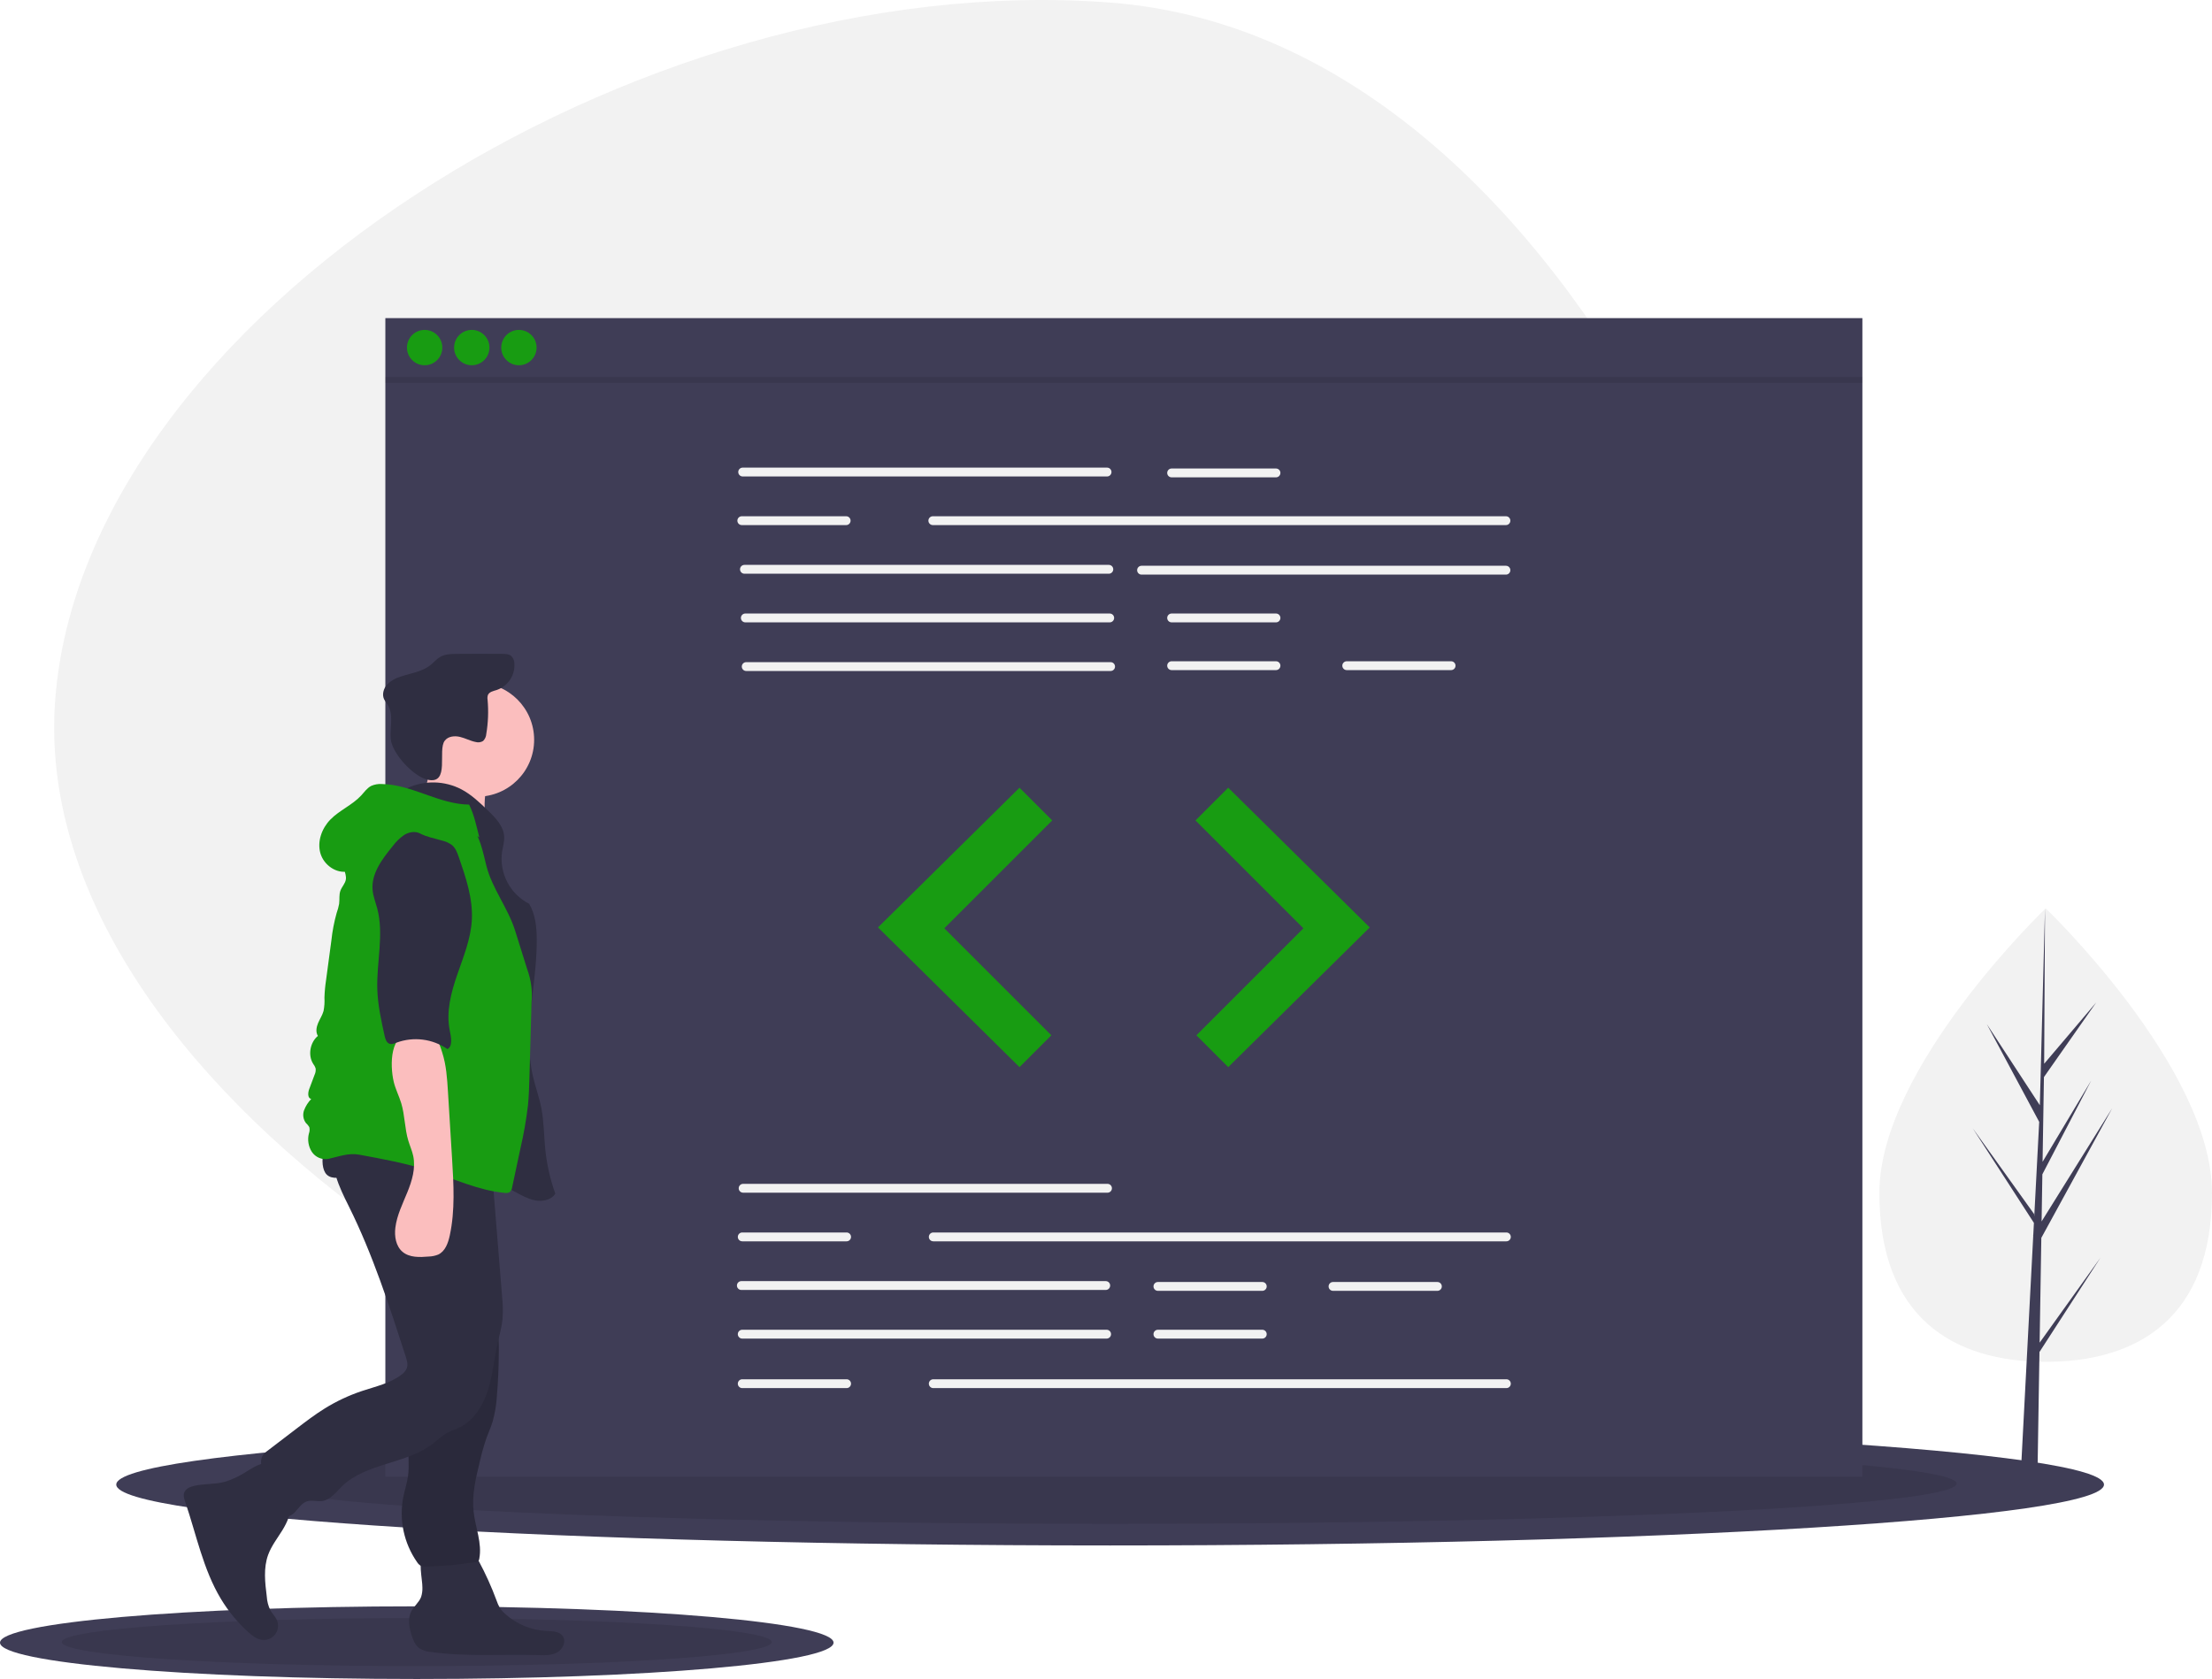
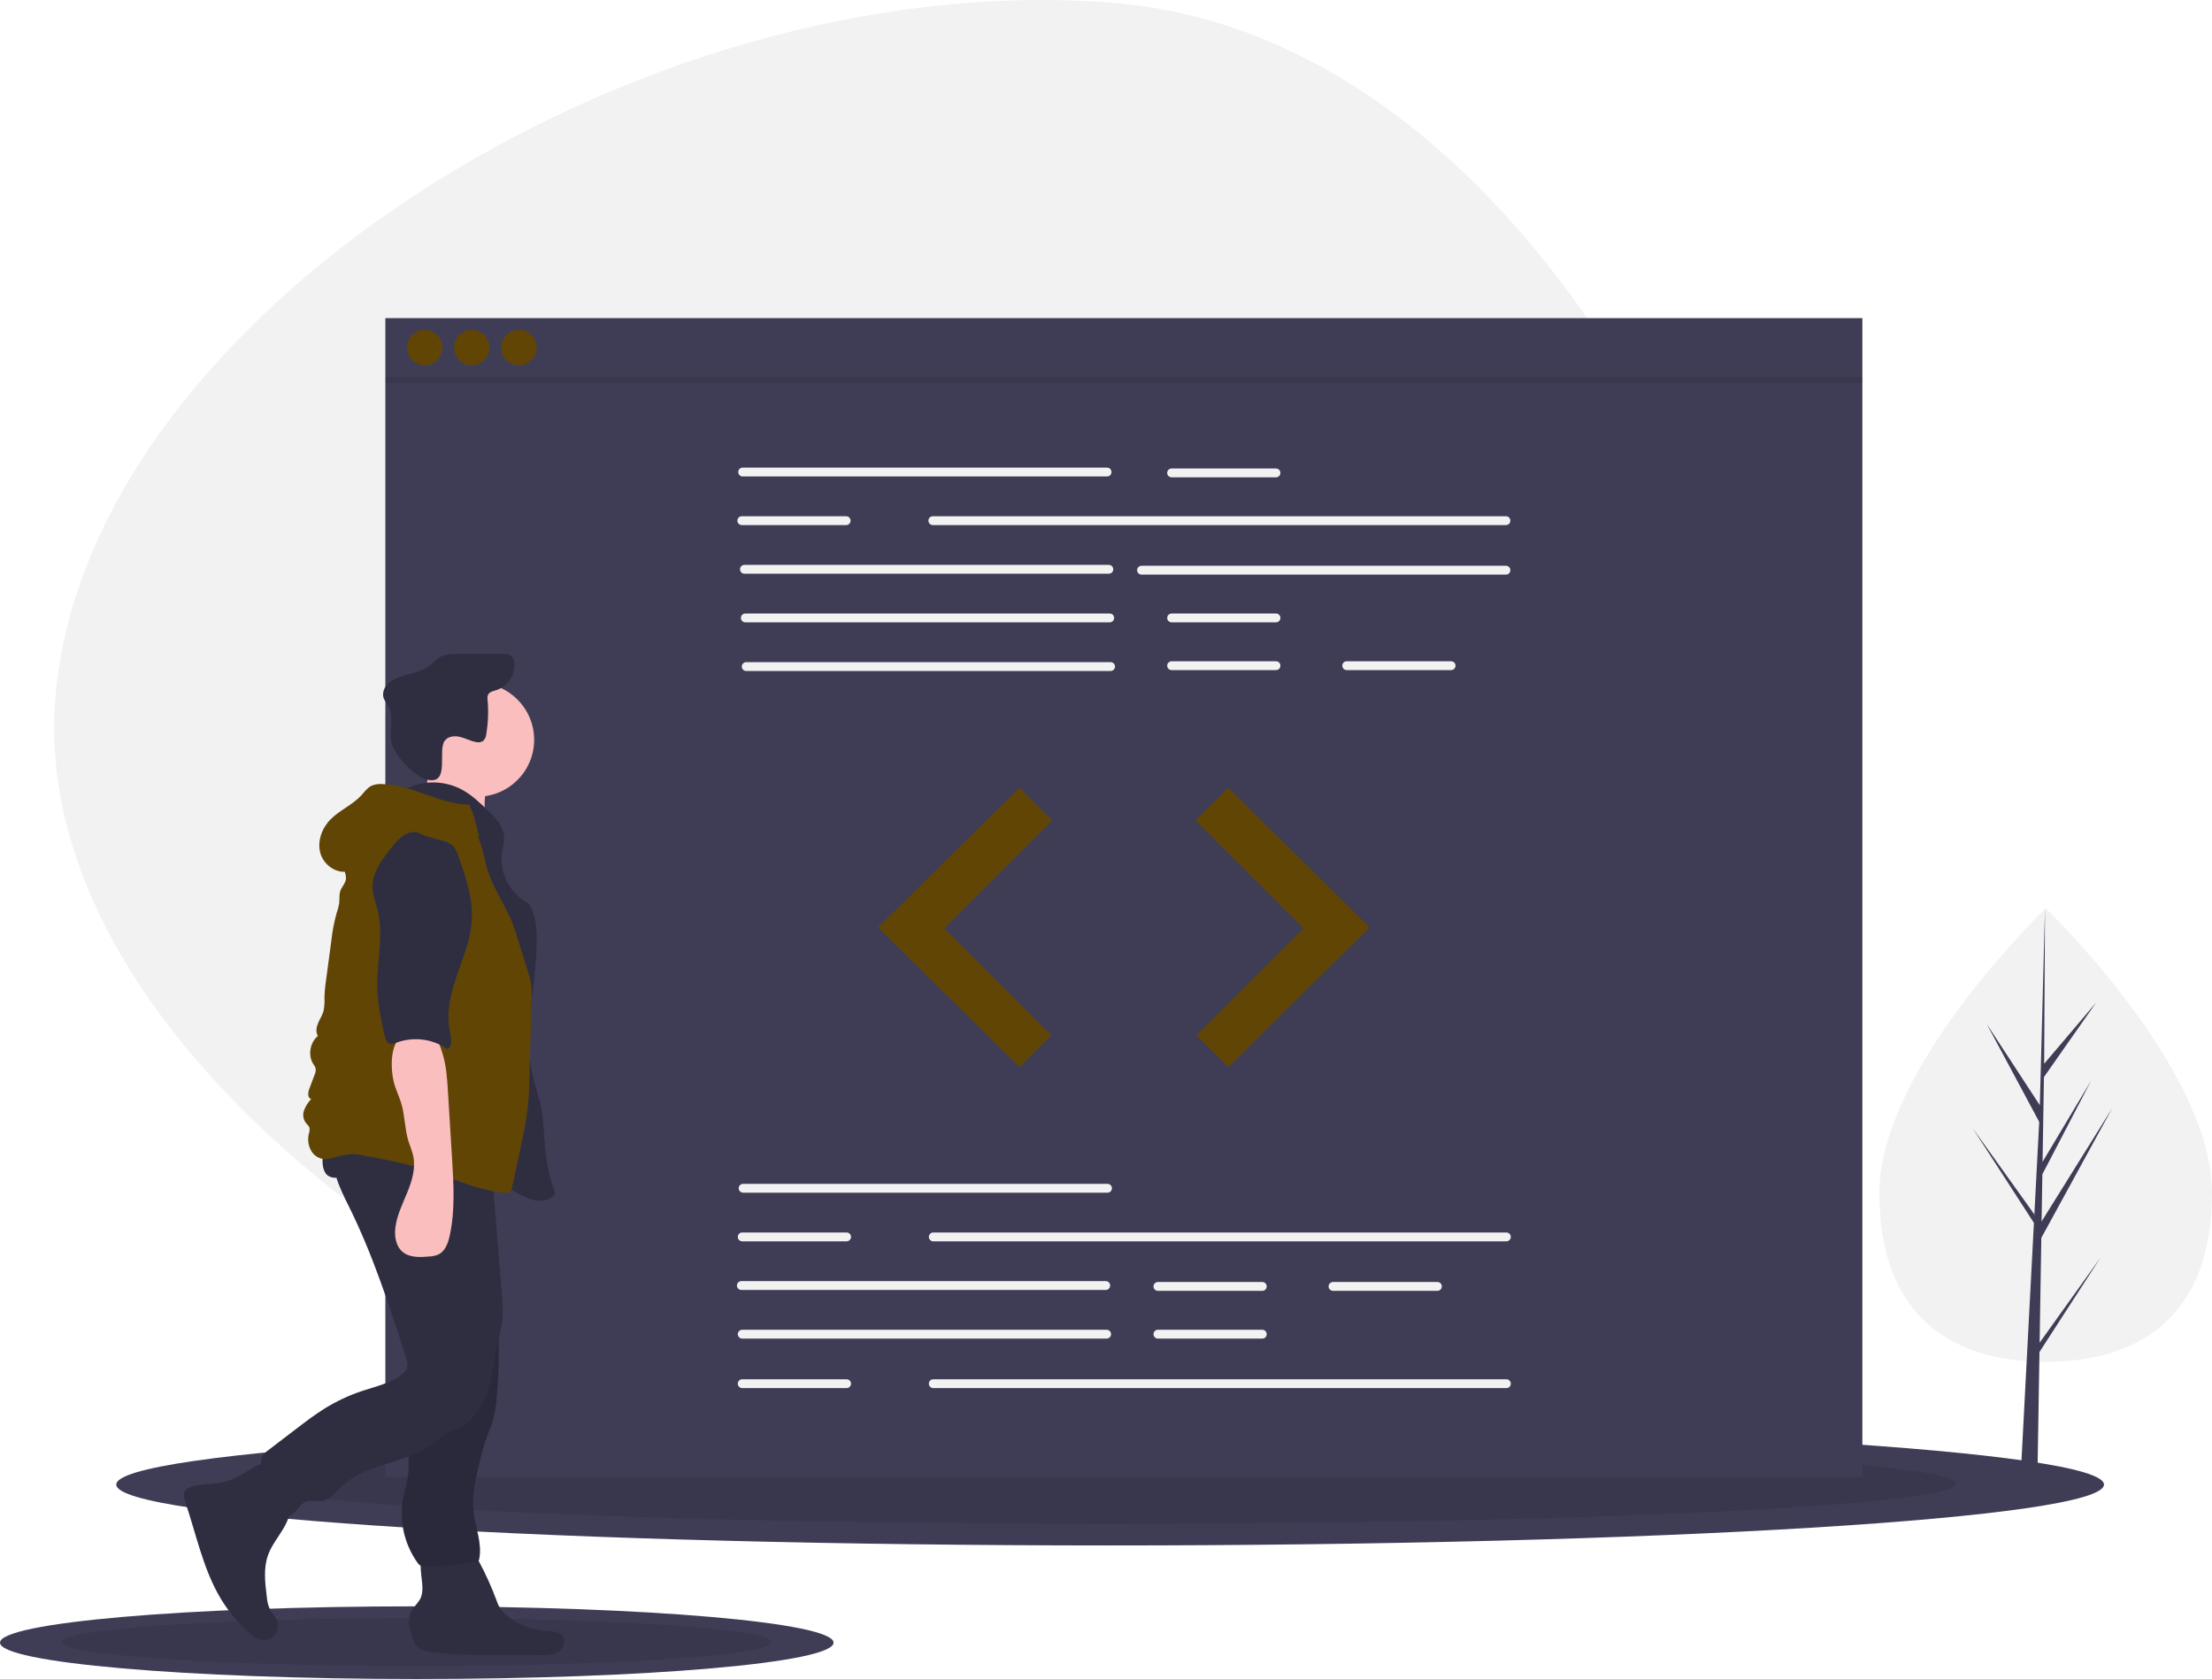
<svg xmlns="http://www.w3.org/2000/svg" data-name="Layer 1" width="1126.194" height="855" viewBox="0 0 1126.194 855">
  <path d="M544.864 755.938C302.465 737.49 13.394 549.672 28.111 356.28S322.797-17.142 565.196 1.305 947.128 381.167 932.41 574.558s-145.148 199.827-387.547 181.38z" fill="#f2f2f2" />
  <ellipse cx="565.194" cy="756" rx="506" ry="31" fill="#3f3d56" />
  <ellipse cx="565.194" cy="755.5" rx="431" ry="20.5" opacity=".1" />
  <ellipse cx="212.194" cy="836.5" rx="212.194" ry="18.5" fill="#3f3d56" />
  <ellipse cx="212.194" cy="836.202" rx="180.742" ry="12.234" opacity=".1" />
  <path fill="#3f3d56" d="M196.194 162h752v590h-752z" />
  <path d="M563.638 242.63H378.12a2.251 2.251 0 110-4.504h185.518a2.251 2.251 0 010 4.503zm203.079 24.765H474.932a2.251 2.251 0 010-4.503h291.785a2.251 2.251 0 110 4.503zM564.539 292.16H379.02a2.251 2.251 0 110-4.502h185.518a2.251 2.251 0 110 4.503zm202.178.45H581.199a2.251 2.251 0 010-4.502h185.518a2.251 2.251 0 110 4.503zm-201.728 24.316H379.471a2.251 2.251 0 010-4.503H564.99a2.251 2.251 0 110 4.503zm.451 24.766H379.921a2.251 2.251 0 010-4.503h185.517a2.251 2.251 0 110 4.503zm84.203-98.612h-53.134a2.251 2.251 0 010-4.503h53.134a2.251 2.251 0 110 4.502zm0 73.846h-53.134a2.251 2.251 0 010-4.503h53.134a2.251 2.251 0 110 4.503zm0 24.316h-53.134a2.251 2.251 0 110-4.503h53.134a2.251 2.251 0 110 4.503zm89.157 0h-53.134a2.251 2.251 0 010-4.503h53.133a2.251 2.251 0 110 4.503zm-307.996-73.847H377.67a2.251 2.251 0 010-4.503h53.134a2.251 2.251 0 010 4.503zM563.863 607.36H378.346a2.251 2.251 0 010-4.502h185.517a2.251 2.251 0 010 4.503zm-.9 49.532H377.445a2.251 2.251 0 110-4.503h185.518a2.251 2.251 0 010 4.503zm.45 24.766H377.895a2.251 2.251 0 110-4.503h185.518a2.251 2.251 0 110 4.503zm79.25-24.316H589.53a2.251 2.251 0 010-4.503h53.133a2.251 2.251 0 010 4.503zm0 24.316H589.53a2.251 2.251 0 010-4.503h53.133a2.251 2.251 0 110 4.503zm89.157-24.316h-53.134a2.251 2.251 0 110-4.503h53.134a2.251 2.251 0 010 4.503zm35.122-25.216H475.157a2.251 2.251 0 010-4.503h291.785a2.251 2.251 0 010 4.503zm-335.913 0h-53.134a2.251 2.251 0 010-4.503h53.134a2.251 2.251 0 010 4.503zm335.913 74.748H475.157a2.251 2.251 0 110-4.503h291.785a2.251 2.251 0 010 4.503zm-335.913 0h-53.134a2.251 2.251 0 110-4.503h53.134a2.251 2.251 0 110 4.503z" fill="#f2f2f2" />
-   <path fill="#189c12" d="M519.06 401.13l-72.046 71.145 72.046 71.145 16.21-16.21-54.484-54.485 54.934-54.935-16.66-16.66zm106.267 0l72.046 71.145-72.046 71.145-16.21-16.21 54.485-54.485-54.935-54.935 16.66-16.66z" />
-   <circle cx="216.194" cy="177" r="9" fill="#189c12" />
-   <circle cx="240.194" cy="177" r="9" fill="#189c12" />
-   <circle cx="264.194" cy="177" r="9" fill="#189c12" />
+   <path fill="#614505" d="M519.06 401.13l-72.046 71.145 72.046 71.145 16.21-16.21-54.484-54.485 54.934-54.935-16.66-16.66zm106.267 0l72.046 71.145-72.046 71.145-16.21-16.21 54.485-54.485-54.935-54.935 16.66-16.66z" />
+   <circle cx="216.194" cy="177" r="9" fill="#614505" />
+   <circle cx="240.194" cy="177" r="9" fill="#614505" />
+   <circle cx="264.194" cy="177" r="9" fill="#614505" />
  <path opacity=".1" d="M196.194 192h752v3h-752z" />
  <path d="M1126.194 607.454c0 63.77-37.911 86.037-84.677 86.037s-84.676-22.266-84.676-86.037 84.676-144.898 84.676-144.898 84.677 81.126 84.677 144.898z" fill="#f2f2f2" />
  <path fill="#3f3d56" d="M1038.433 683.736l.867-53.371 36.091-66.027-35.955 57.655.39-23.998 24.873-47.769-24.77 41.419.701-43.161 26.635-38.031-26.525 31.244.438-79.141-2.753 104.769.226-4.322-27.08-41.451 26.646 49.748-2.523 48.203-.075-1.28-31.219-43.621 31.124 48.141-.315 6.028-.057.091.026.495-6.402 122.296h8.553l1.026-63.168 31.049-48.024-30.971 43.275z" />
  <path d="M122.622 751.091a43.126 43.126 0 01-8.178 3.503c-5.08 1.387-10.508.878-15.638 2.063-2.1.485-4.386 1.499-5.054 3.548-.49 1.504.043 3.127.554 4.624 5.668 16.62 9.085 34.266 18.125 49.32a74.64 74.64 0 0013.992 16.988c2.056 1.852 4.385 3.664 7.136 3.955a7.248 7.248 0 007.37-10.182c-.81-1.801-2.317-3.197-3.289-4.916a18.757 18.757 0 01-1.819-6.99c-.893-7.11-1.754-14.538.71-21.266 1.651-4.512 4.681-8.359 7.206-12.447s4.621-8.772 4.06-13.544c-.384-3.257-1.972-6.237-3.65-9.054-1.682-2.823-5.005-10.409-8.383-11.35-3.507-.979-10.084 4.181-13.142 5.748zm92.435 57.409a14.019 14.019 0 01-.664 4.745c-1.057 2.793-3.68 4.706-5.036 7.367-1.885 3.7-1.03 8.174.218 12.135.783 2.483 1.81 5.067 3.913 6.602a12.893 12.893 0 005.954 1.908c18.036 2.496 36.358 1.064 54.558 1.587 3.317.095 6.83.211 9.725-1.41s4.686-5.697 2.717-8.368c-1.769-2.398-5.265-2.376-8.242-2.517a33.912 33.912 0 01-20.913-8.615 15.112 15.112 0 01-2.934-3.377 20.753 20.753 0 01-1.534-3.517 156.799 156.799 0 00-9.083-20.119c-.98-1.815-2.087-3.705-3.906-4.676a10.323 10.323 0 00-4.24-.926c-4.536-.294-16.283-1.838-19.79 1.69-3.242 3.26-.672 13.351-.743 17.491z" fill="#2f2e41" />
  <circle cx="242.971" cy="376.72" r="28.975" fill="#fbbebe" />
  <path d="M216.806 400.646c-1.724 4.614-4.647 8.947-8.9 11.43l40.074 8.174a42.453 42.453 0 01-.562-17.869 10.3 10.3 0 00.24-4.409c-.754-2.907-4.027-4.306-6.955-4.974-7.314-1.667-13.782-2.561-20.579-5.792-2.077 3.557-1.787 9.34-3.318 13.44z" fill="#fbbebe" />
  <path d="M207.57 401.227a31.338 31.338 0 0127.314.714c5.138 2.707 9.392 6.794 13.571 10.826 3.853 3.717 7.963 7.972 8.236 13.319.133 2.59-.676 5.122-1.084 7.683a25.766 25.766 0 0013.78 26.47c3.184 5.303 3.84 11.729 3.89 17.914.185 23.436-7.21 47.16-1.93 69.995 1.239 5.362 3.16 10.554 4.231 15.952 1.387 6.99 1.319 14.18 2.044 21.27a95.266 95.266 0 005.114 22.495c-1.744 2.774-5.374 3.837-8.643 3.613s-6.325-1.644-9.242-3.136c-14.123-7.227-27.059-16.757-41.687-22.9-9.677-4.063-19.987-6.595-29.376-11.288s-18.12-12.142-20.99-22.238c-1.241-4.365-1.318-8.965-1.385-13.503-.286-19.114-.55-38.436 3.61-57.094 3.669-16.453 10.741-32.194 12.284-48.98.502-5.465.513-11.314 3.566-15.874 4.315-6.445 13.632-8.114 16.698-15.238z" fill="#2f2e41" />
  <path d="M226.492 377.13c1.707-2.228 5-2.531 7.727-1.872s5.243 2.064 7.998 2.598a4.675 4.675 0 003.743-.526 5.444 5.444 0 001.616-3.57 68.163 68.163 0 00.67-17.38 5.147 5.147 0 01.16-2.438c.681-1.643 2.762-2.034 4.461-2.562a13.316 13.316 0 009.013-13.633 5.42 5.42 0 00-1.657-3.74c-1.175-.958-2.82-1.017-4.336-1.029q-11.683-.094-23.366.006c-2.883.024-5.91.095-8.41 1.532-1.847 1.063-3.221 2.773-4.88 4.112-4.326 3.491-10.178 4.201-15.441 5.99a15.308 15.308 0 00-6.768 4.036c-1.75 2-2.592 4.974-1.492 7.393a26.252 26.252 0 001.886 2.904c3.105 4.964 1.038 11.403 1.502 17.24.579 7.288 11.365 19.111 18.679 20.836 11.807 2.784 4.986-15.113 8.895-19.898zm-16.358 319.553c.745 5.321 1.701 10.661 1.446 16.029-.357 7.493-3.06 14.714-3.56 22.2-.372 5.59.49 11.241-.286 16.79-.497 3.554-1.656 6.979-2.373 10.494a43.395 43.395 0 006.973 33.266 5.448 5.448 0 002.024 1.96 5.714 5.714 0 002.507.333 179.947 179.947 0 0025.17-2.288 2.414 2.414 0 001.617-.713 2.266 2.266 0 00.35-.954c1.545-7.936-1.976-15.893-2.871-23.928-.956-8.58 1.103-17.178 3.146-25.565a113.548 113.548 0 013.467-12.228c.988-2.697 2.181-5.32 3.037-8.063a61.46 61.46 0 002.202-13.202q.892-10.575.945-21.2a88.958 88.958 0 00-1.665-20.01c-1.878-8.337-5.724-16.08-9.536-23.73a15.029 15.029 0 00-5.618 2.67 125.38 125.38 0 01-15.35 8.481c-3.567 1.657-10.522 2.834-12.786 6.286-2.232 3.405-.792 10.35-.621 14.106q.439 9.667 1.782 19.266z" fill="#2f2e41" />
  <path d="M210.134 696.683c.745 5.321 1.701 10.661 1.446 16.029-.357 7.493-3.06 14.714-3.56 22.2-.372 5.59.49 11.241-.286 16.79-.497 3.554-1.656 6.979-2.373 10.494a43.395 43.395 0 006.973 33.266 5.448 5.448 0 002.024 1.96 5.714 5.714 0 002.507.333 179.947 179.947 0 0025.17-2.288 2.414 2.414 0 001.617-.713 2.266 2.266 0 00.35-.954c1.545-7.936-1.976-15.893-2.871-23.928-.956-8.58 1.103-17.178 3.146-25.565a113.548 113.548 0 013.467-12.228c.988-2.697 2.181-5.32 3.037-8.063a61.46 61.46 0 002.202-13.202q.892-10.575.945-21.2a88.958 88.958 0 00-1.665-20.01c-1.878-8.337-5.724-16.08-9.536-23.73a15.029 15.029 0 00-5.618 2.67 125.38 125.38 0 01-15.35 8.481c-3.567 1.657-10.522 2.834-12.786 6.286-2.232 3.405-.792 10.35-.621 14.106q.439 9.667 1.782 19.266z" opacity=".1" />
  <path d="M170.961 583.018c-3.848 10.36 1.808 21.554 6.722 31.452 12.106 24.386 20.513 50.408 28.875 76.317.626 1.941 1.252 4.059.554 5.975a7.825 7.825 0 01-2.822 3.347c-5.766 4.379-13.107 5.938-19.975 8.23a90.184 90.184 0 00-18.943 8.88c-4.976 3.083-9.639 6.643-14.291 10.197l-14.812 11.312a9.903 9.903 0 00-2.476 2.397c-1.429 2.241-.844 5.167-.132 7.728a131.432 131.432 0 007.252 19.792 6.911 6.911 0 002.63 3.447c2.312 1.242 5.14-.405 6.905-2.347s3.292-4.36 5.78-5.193c2.487-.833 5.223.176 7.819-.189 4.198-.59 6.986-4.457 10.012-7.426 12.366-12.131 33.01-11.251 46.613-21.977a59.228 59.228 0 016.23-4.868c2.3-1.36 4.908-2.105 7.294-3.307 7.257-3.654 11.819-11.208 14.262-18.957s3.141-15.928 4.897-23.86c.908-4.101 2.103-8.158 2.507-12.339a66.094 66.094 0 00-.253-11.666l-4.908-60.715c-.4-4.943-.8-9.893-1.576-14.79-14.577.52-29.143 1.107-43.728 1.28-11.605.136-23.424.948-34.436-2.72z" fill="#2f2e41" />
  <path d="M165.602 597.221c1.978 3.18 6.79 3.114 10.105 1.37s5.889-4.672 9.21-6.4c4.464-2.323 9.747-2.236 14.777-2.094 7.963.225 16.025.465 23.687 2.647 7.924 2.257 15.64 6.603 23.834 5.736 1.425-.15 2.985-.56 3.76-1.765a5.544 5.544 0 00.62-2.836l.268-7.159a6.464 6.464 0 00-.57-3.625 6.082 6.082 0 00-2.716-2.08c-11.663-5.646-24.964-6.697-37.915-7.14q-9.874-.34-19.757-.28c-5.591.035-12.303-.774-17.739.72-7.295 2.005-11.265 16.954-7.563 22.906z" fill="#2f2e41" />
-   <path d="M238.84 409.726c-15.283-.136-29.132-10.223-44.413-10.469a11.514 11.514 0 00-5.392.93c-2.13 1.073-3.53 3.147-5.147 4.9-4.518 4.892-11.061 7.504-15.703 12.28-4.352 4.478-6.773 11.15-5.055 17.153s8.204 10.609 14.28 9.165a36.8 36.8 0 0114.336-19.479 72.887 72.887 0 0111.206-5.882c6.868-3.112 14.547-6.283 21.718-3.95a30.638 30.638 0 017.409 4.04l11.954 8.03c-1.393-5.494-2.646-11.656-5.194-16.718z" fill="#189c12" />
-   <path d="M175.65 438.374c-2.03 2.532.893 6.2.446 9.413-.298 2.135-2.055 3.766-2.786 5.793-.758 2.1-.356 4.427-.644 6.642a28.489 28.489 0 01-1.275 4.73 84.975 84.975 0 00-2.686 14.025l-2.675 19.975a75.681 75.681 0 00-.846 9.078 27.107 27.107 0 01-.452 6.787c-.592 2.183-1.904 4.093-2.786 6.176s-1.292 4.602-.1 6.524c-3.991 3.325-5.178 9.854-2.387 14.235a7.9 7.9 0 011.23 2.265 5.82 5.82 0 01-.542 3.34l-2.704 7.207c-.693 1.845-.912 4.653 1.013 5.074a17.006 17.006 0 00-3.651 5.767 6.866 6.866 0 00.972 6.506 8.289 8.289 0 011.695 2.056 5.473 5.473 0 01-.196 3.243 11.906 11.906 0 001.473 9.334 8.371 8.371 0 008.418 3.608c5.41-1.22 10.273-3.147 15.728-2.146 11.746 2.156 23.53 4.32 34.906 7.952 12.984 4.146 25.556 10.225 39.126 11.5a3.798 3.798 0 002.617-.406 3.93 3.93 0 001.21-2.488l4.194-19.665a202.363 202.363 0 003.855-22.027c.477-4.781.613-9.59.75-14.393l1.08-38.23a38.197 38.197 0 00-2.2-16.62l-6.218-19.848c-3.548-11.327-11.687-21.372-14.585-32.882-1.834-7.285-3.19-15.103-8.108-20.781-7.013-8.095-19.145-9.354-29.764-7.962-4.797.628-9.636 1.714-13.785 4.201-4.798 2.877-8.333 7.41-11.753 11.837-2.818 3.649-5.687 6.582-8.57 10.18z" fill="#189c12" />
+   <path d="M238.84 409.726c-15.283-.136-29.132-10.223-44.413-10.469a11.514 11.514 0 00-5.392.93c-2.13 1.073-3.53 3.147-5.147 4.9-4.518 4.892-11.061 7.504-15.703 12.28-4.352 4.478-6.773 11.15-5.055 17.153s8.204 10.609 14.28 9.165a36.8 36.8 0 0114.336-19.479 72.887 72.887 0 0111.206-5.882c6.868-3.112 14.547-6.283 21.718-3.95a30.638 30.638 0 017.409 4.04l11.954 8.03c-1.393-5.494-2.646-11.656-5.194-16.718z" fill="#614505" />
+   <path d="M175.65 438.374c-2.03 2.532.893 6.2.446 9.413-.298 2.135-2.055 3.766-2.786 5.793-.758 2.1-.356 4.427-.644 6.642a28.489 28.489 0 01-1.275 4.73 84.975 84.975 0 00-2.686 14.025l-2.675 19.975a75.681 75.681 0 00-.846 9.078 27.107 27.107 0 01-.452 6.787c-.592 2.183-1.904 4.093-2.786 6.176s-1.292 4.602-.1 6.524c-3.991 3.325-5.178 9.854-2.387 14.235a7.9 7.9 0 011.23 2.265 5.82 5.82 0 01-.542 3.34l-2.704 7.207c-.693 1.845-.912 4.653 1.013 5.074a17.006 17.006 0 00-3.651 5.767 6.866 6.866 0 00.972 6.506 8.289 8.289 0 011.695 2.056 5.473 5.473 0 01-.196 3.243 11.906 11.906 0 001.473 9.334 8.371 8.371 0 008.418 3.608c5.41-1.22 10.273-3.147 15.728-2.146 11.746 2.156 23.53 4.32 34.906 7.952 12.984 4.146 25.556 10.225 39.126 11.5a3.798 3.798 0 002.617-.406 3.93 3.93 0 001.21-2.488l4.194-19.665a202.363 202.363 0 003.855-22.027c.477-4.781.613-9.59.75-14.393l1.08-38.23a38.197 38.197 0 00-2.2-16.62l-6.218-19.848c-3.548-11.327-11.687-21.372-14.585-32.882-1.834-7.285-3.19-15.103-8.108-20.781-7.013-8.095-19.145-9.354-29.764-7.962-4.797.628-9.636 1.714-13.785 4.201-4.798 2.877-8.333 7.41-11.753 11.837-2.818 3.649-5.687 6.582-8.57 10.18z" fill="#614505" />
  <path d="M200.444 550.823c.875 3.773 2.712 7.252 3.837 10.957 1.884 6.21 1.725 12.896 3.605 19.106.79 2.606 1.933 5.109 2.5 7.773 1.32 6.21-.608 12.635-3.004 18.515s-5.313 11.678-6.09 17.98c-.549 4.438.238 9.45 3.66 12.33 3.551 2.99 8.712 2.788 13.338 2.39a14.016 14.016 0 004.841-1.008c3.538-1.673 5.028-5.86 5.855-9.685 2.771-12.819 1.98-26.106 1.174-39.196l-2.106-34.235c-.405-6.59-.84-13.318-2.87-19.646-.74-2.302-2.027-6.954-4.13-8.424-2.082-1.455-8.03-1.52-10.608-1.641-12.098-.569-11.963 16.317-10.002 24.784z" fill="#fbbebe" />
  <path d="M213.848 424.423c-2.47-1.293-5.583-.736-7.972.705a24.568 24.568 0 00-5.972 5.798c-5.338 6.517-10.99 13.995-10.198 22.382.296 3.145 1.5 6.12 2.317 9.172 3.58 13.38-.379 27.53.075 41.373.263 7.999 2.003 15.867 3.737 23.68.353 1.594.92 3.44 2.462 3.977 1.16.403 2.41-.115 3.558-.551a28.371 28.371 0 0125.963 3.272c2.865-1.529 1.791-6.363 1.149-9.546-1.909-9.457.682-19.214 3.828-28.335s6.91-18.23 7.432-27.865c.59-10.916-3.029-21.57-6.6-31.903-.78-2.255-1.631-4.62-3.438-6.178a13.665 13.665 0 00-5.203-2.377c-3.793-1.121-7.634-1.769-11.138-3.604z" fill="#2f2e41" />
</svg>
